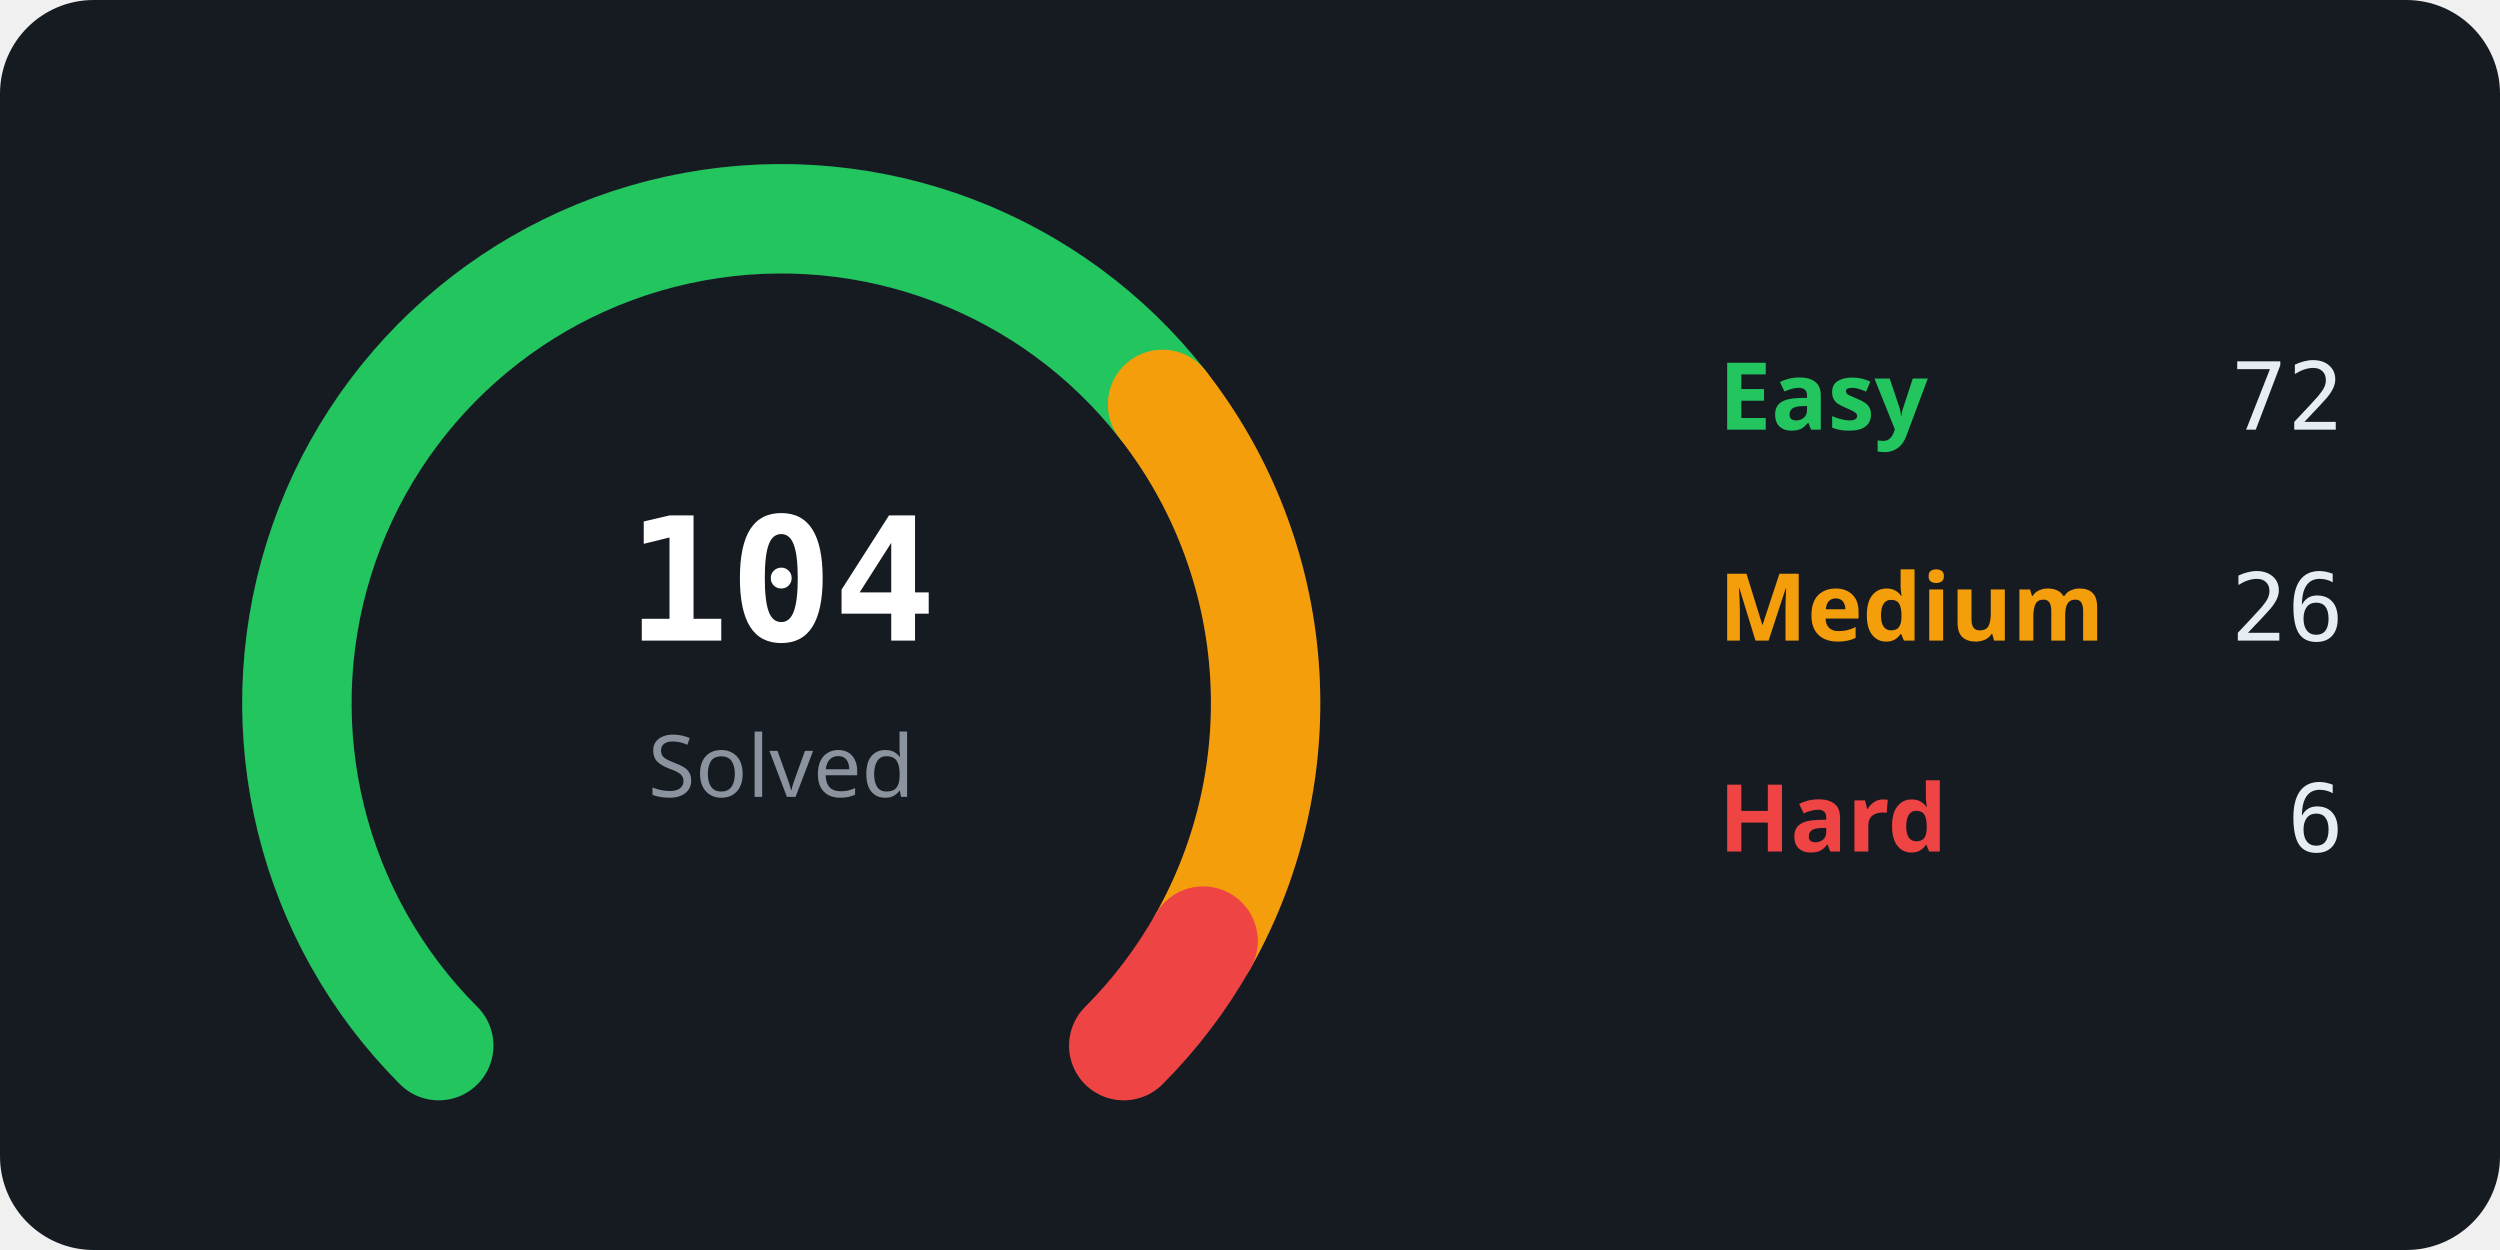
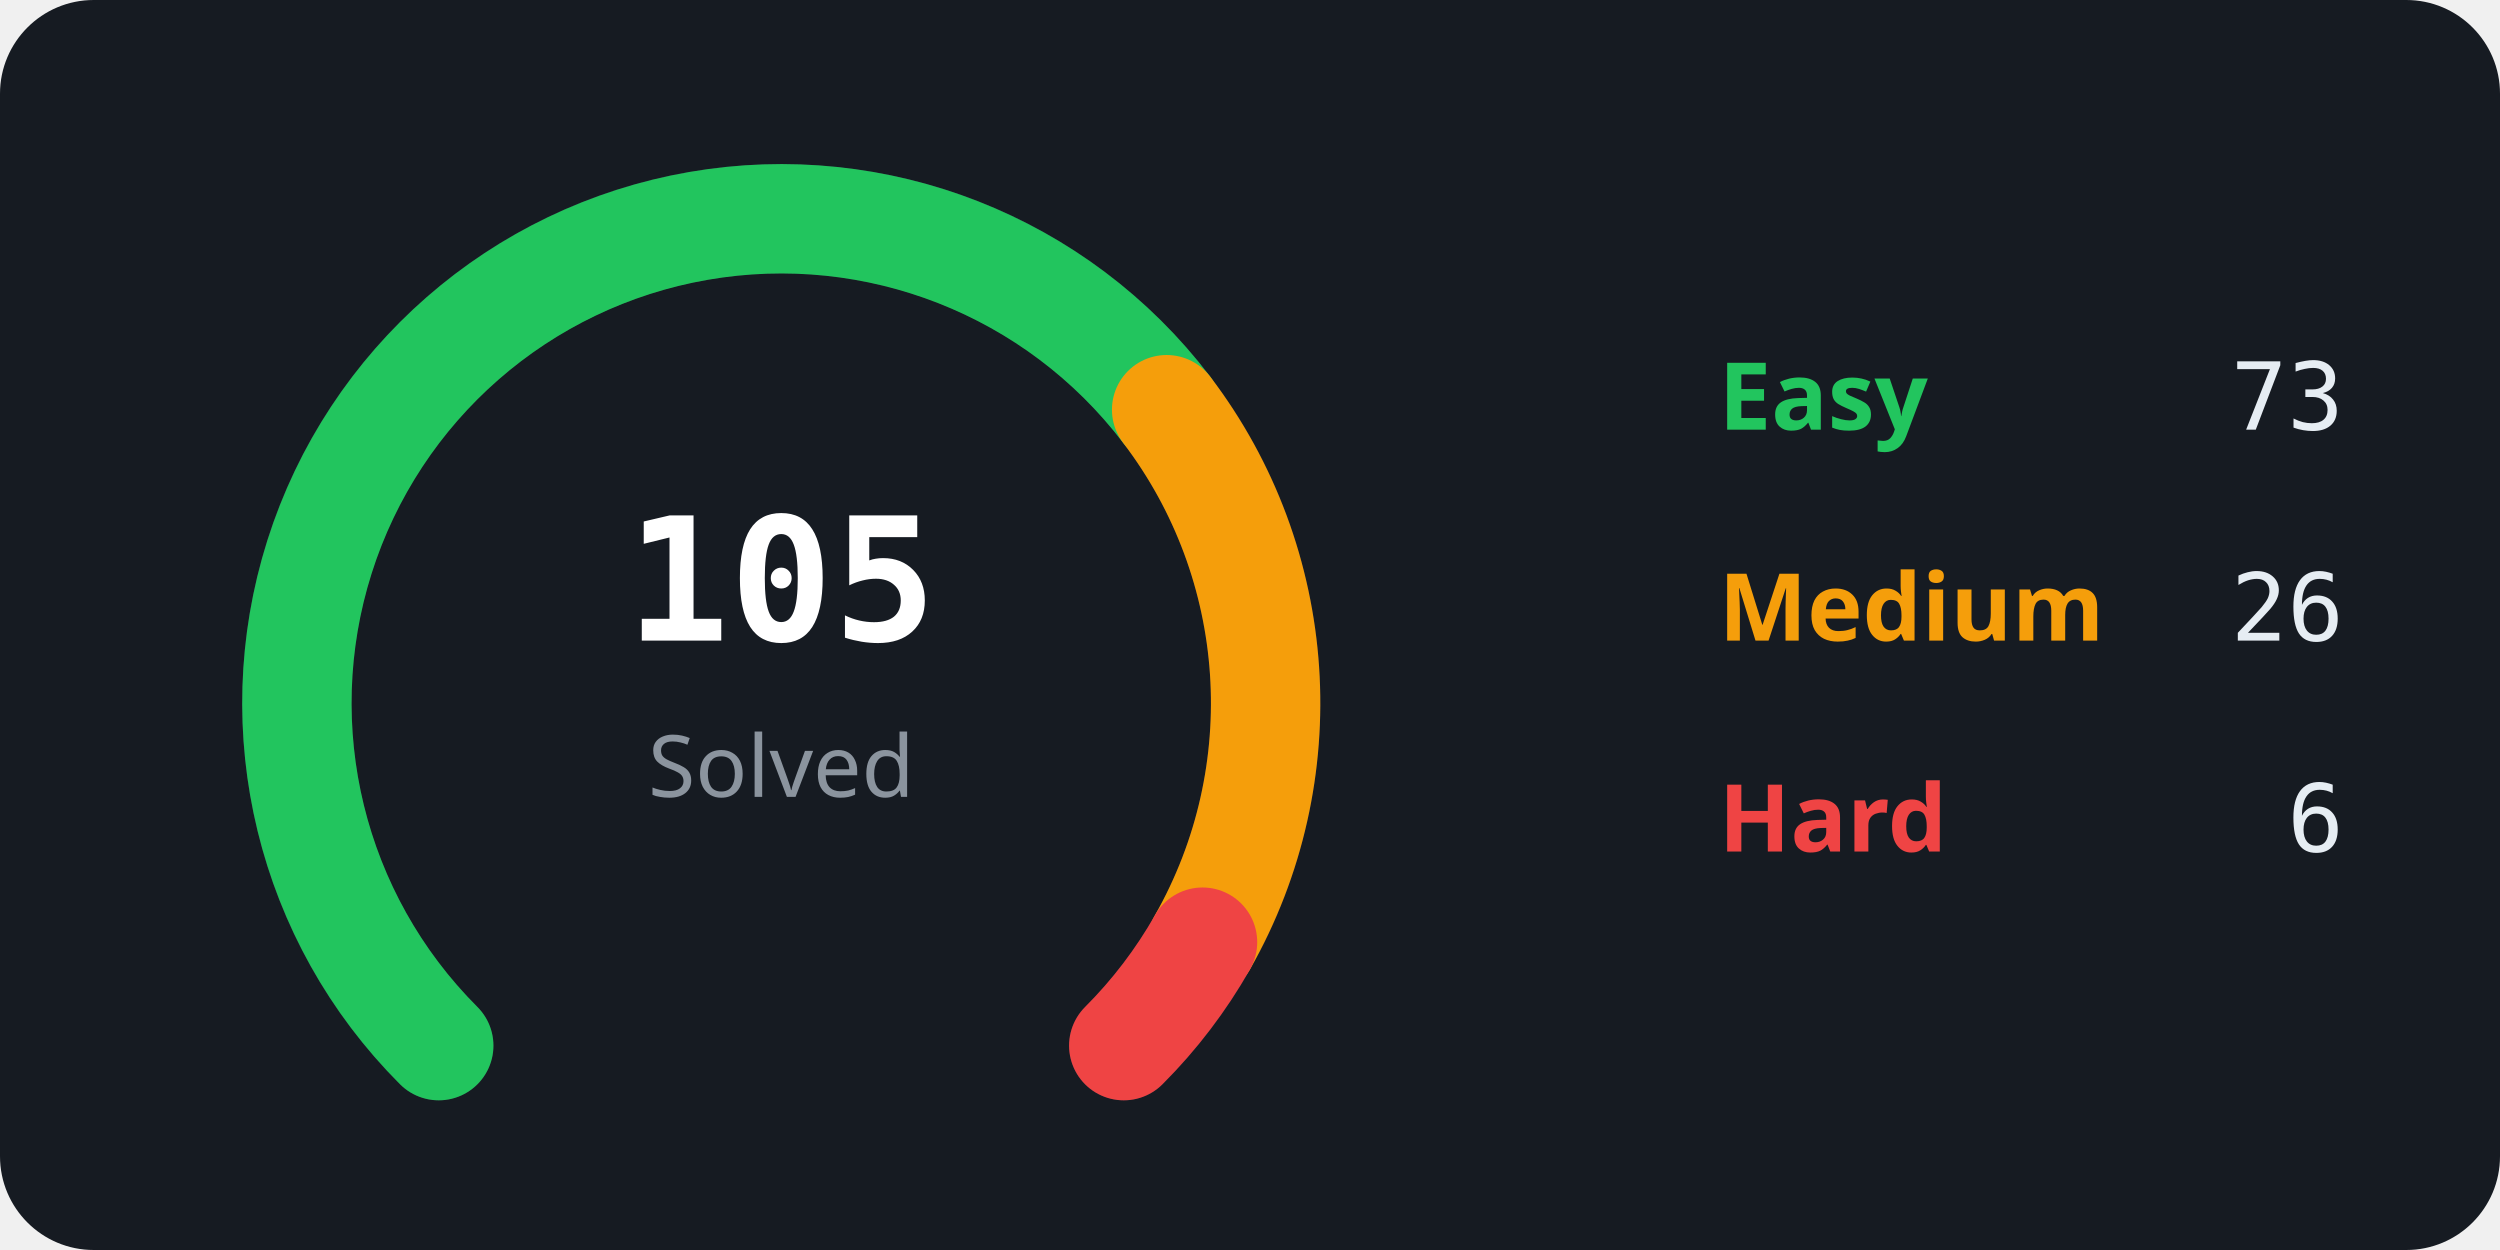
<svg xmlns="http://www.w3.org/2000/svg" width="320" height="160" viewBox="0 0 320 160">
  <rect width="320" height="160" rx="12" fill="#161b22" />
  <path d="M 56.159,133.841 A 62,62 0 1,1 143.841,133.841" stroke="#2d2d3d" stroke-width="14" fill="none" stroke-linecap="round" />
-   <path d="M 56.159,133.841 A 62,62 0 1,1 148.805,51.763" stroke="#22c55e" stroke-width="14" fill="none" stroke-linecap="round" />
-   <path d="M 148.805,51.763 A 62,62 0 0,1 154.003,120.458" stroke="#f59e0b" stroke-width="14" fill="none" stroke-linecap="round" />
-   <path d="M 154.003,120.458 A 62,62 0 0,1 143.841,133.841" stroke="#ef4444" stroke-width="14" fill="none" stroke-linecap="round" />
-   <text x="100" y="82" text-anchor="middle" fill="white" font-size="22" font-weight="bold" font-family="monospace">104</text>
+   <path d="M 56.159,133.841 A 62,62 0 1,1 149.329,52.441" stroke="#22c55e" stroke-width="14" fill="none" stroke-linecap="round" />
+   <path d="M 149.329,52.441 A 62,62 0 0,1 153.924,120.598" stroke="#f59e0b" stroke-width="14" fill="none" stroke-linecap="round" />
+   <path d="M 153.924,120.598 A 62,62 0 0,1 143.841,133.841" stroke="#ef4444" stroke-width="14" fill="none" stroke-linecap="round" />
+   <text x="100" y="82" text-anchor="middle" fill="white" font-size="22" font-weight="bold" font-family="monospace">105</text>
  <text x="100" y="102" text-anchor="middle" fill="#8b949e" font-size="11" font-family="sans-serif">Solved</text>
  <text x="220" y="55" fill="#22c55e" font-size="12" font-weight="bold" font-family="sans-serif">Easy</text>
-   <text x="300" y="55" fill="#e6edf3" font-size="12" font-family="monospace" text-anchor="end">72</text>
+   <text x="300" y="55" fill="#e6edf3" font-size="12" font-family="monospace" text-anchor="end">73</text>
  <text x="220" y="82" fill="#f59e0b" font-size="12" font-weight="bold" font-family="sans-serif">Medium</text>
  <text x="300" y="82" fill="#e6edf3" font-size="12" font-family="monospace" text-anchor="end">26</text>
  <text x="220" y="109" fill="#ef4444" font-size="12" font-weight="bold" font-family="sans-serif">Hard</text>
  <text x="300" y="109" fill="#e6edf3" font-size="12" font-family="monospace" text-anchor="end">6</text>
</svg>
